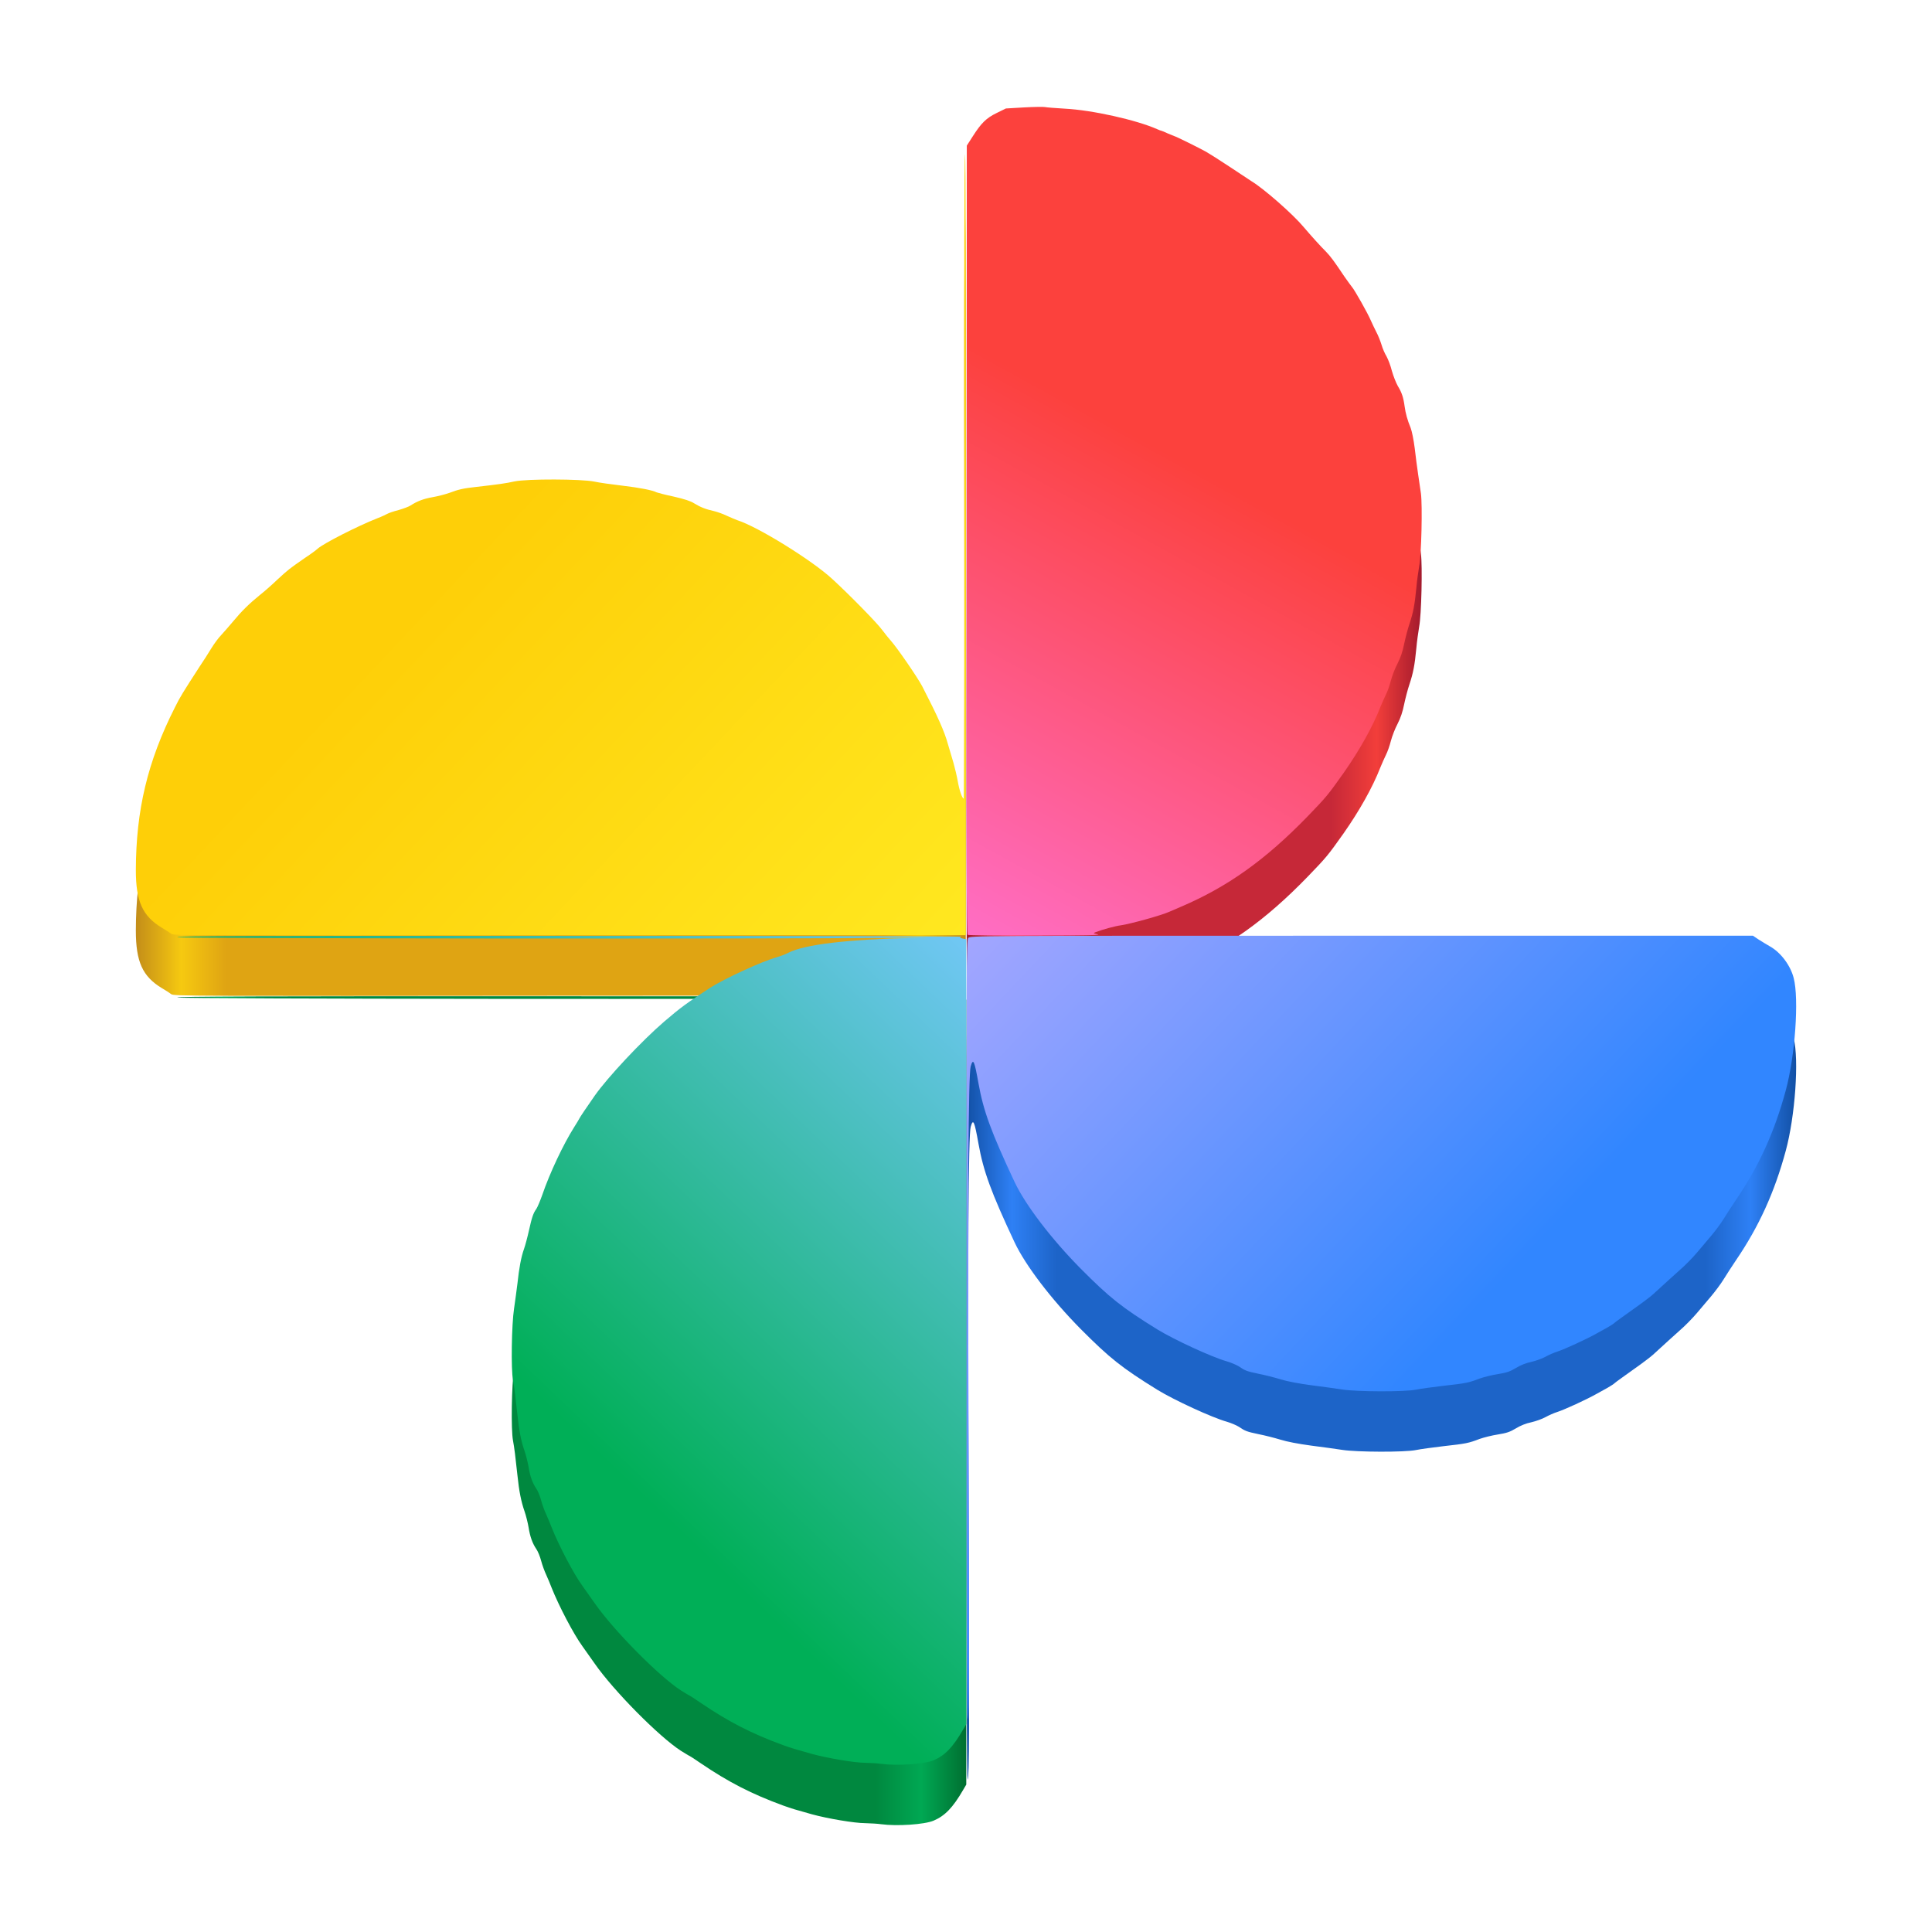
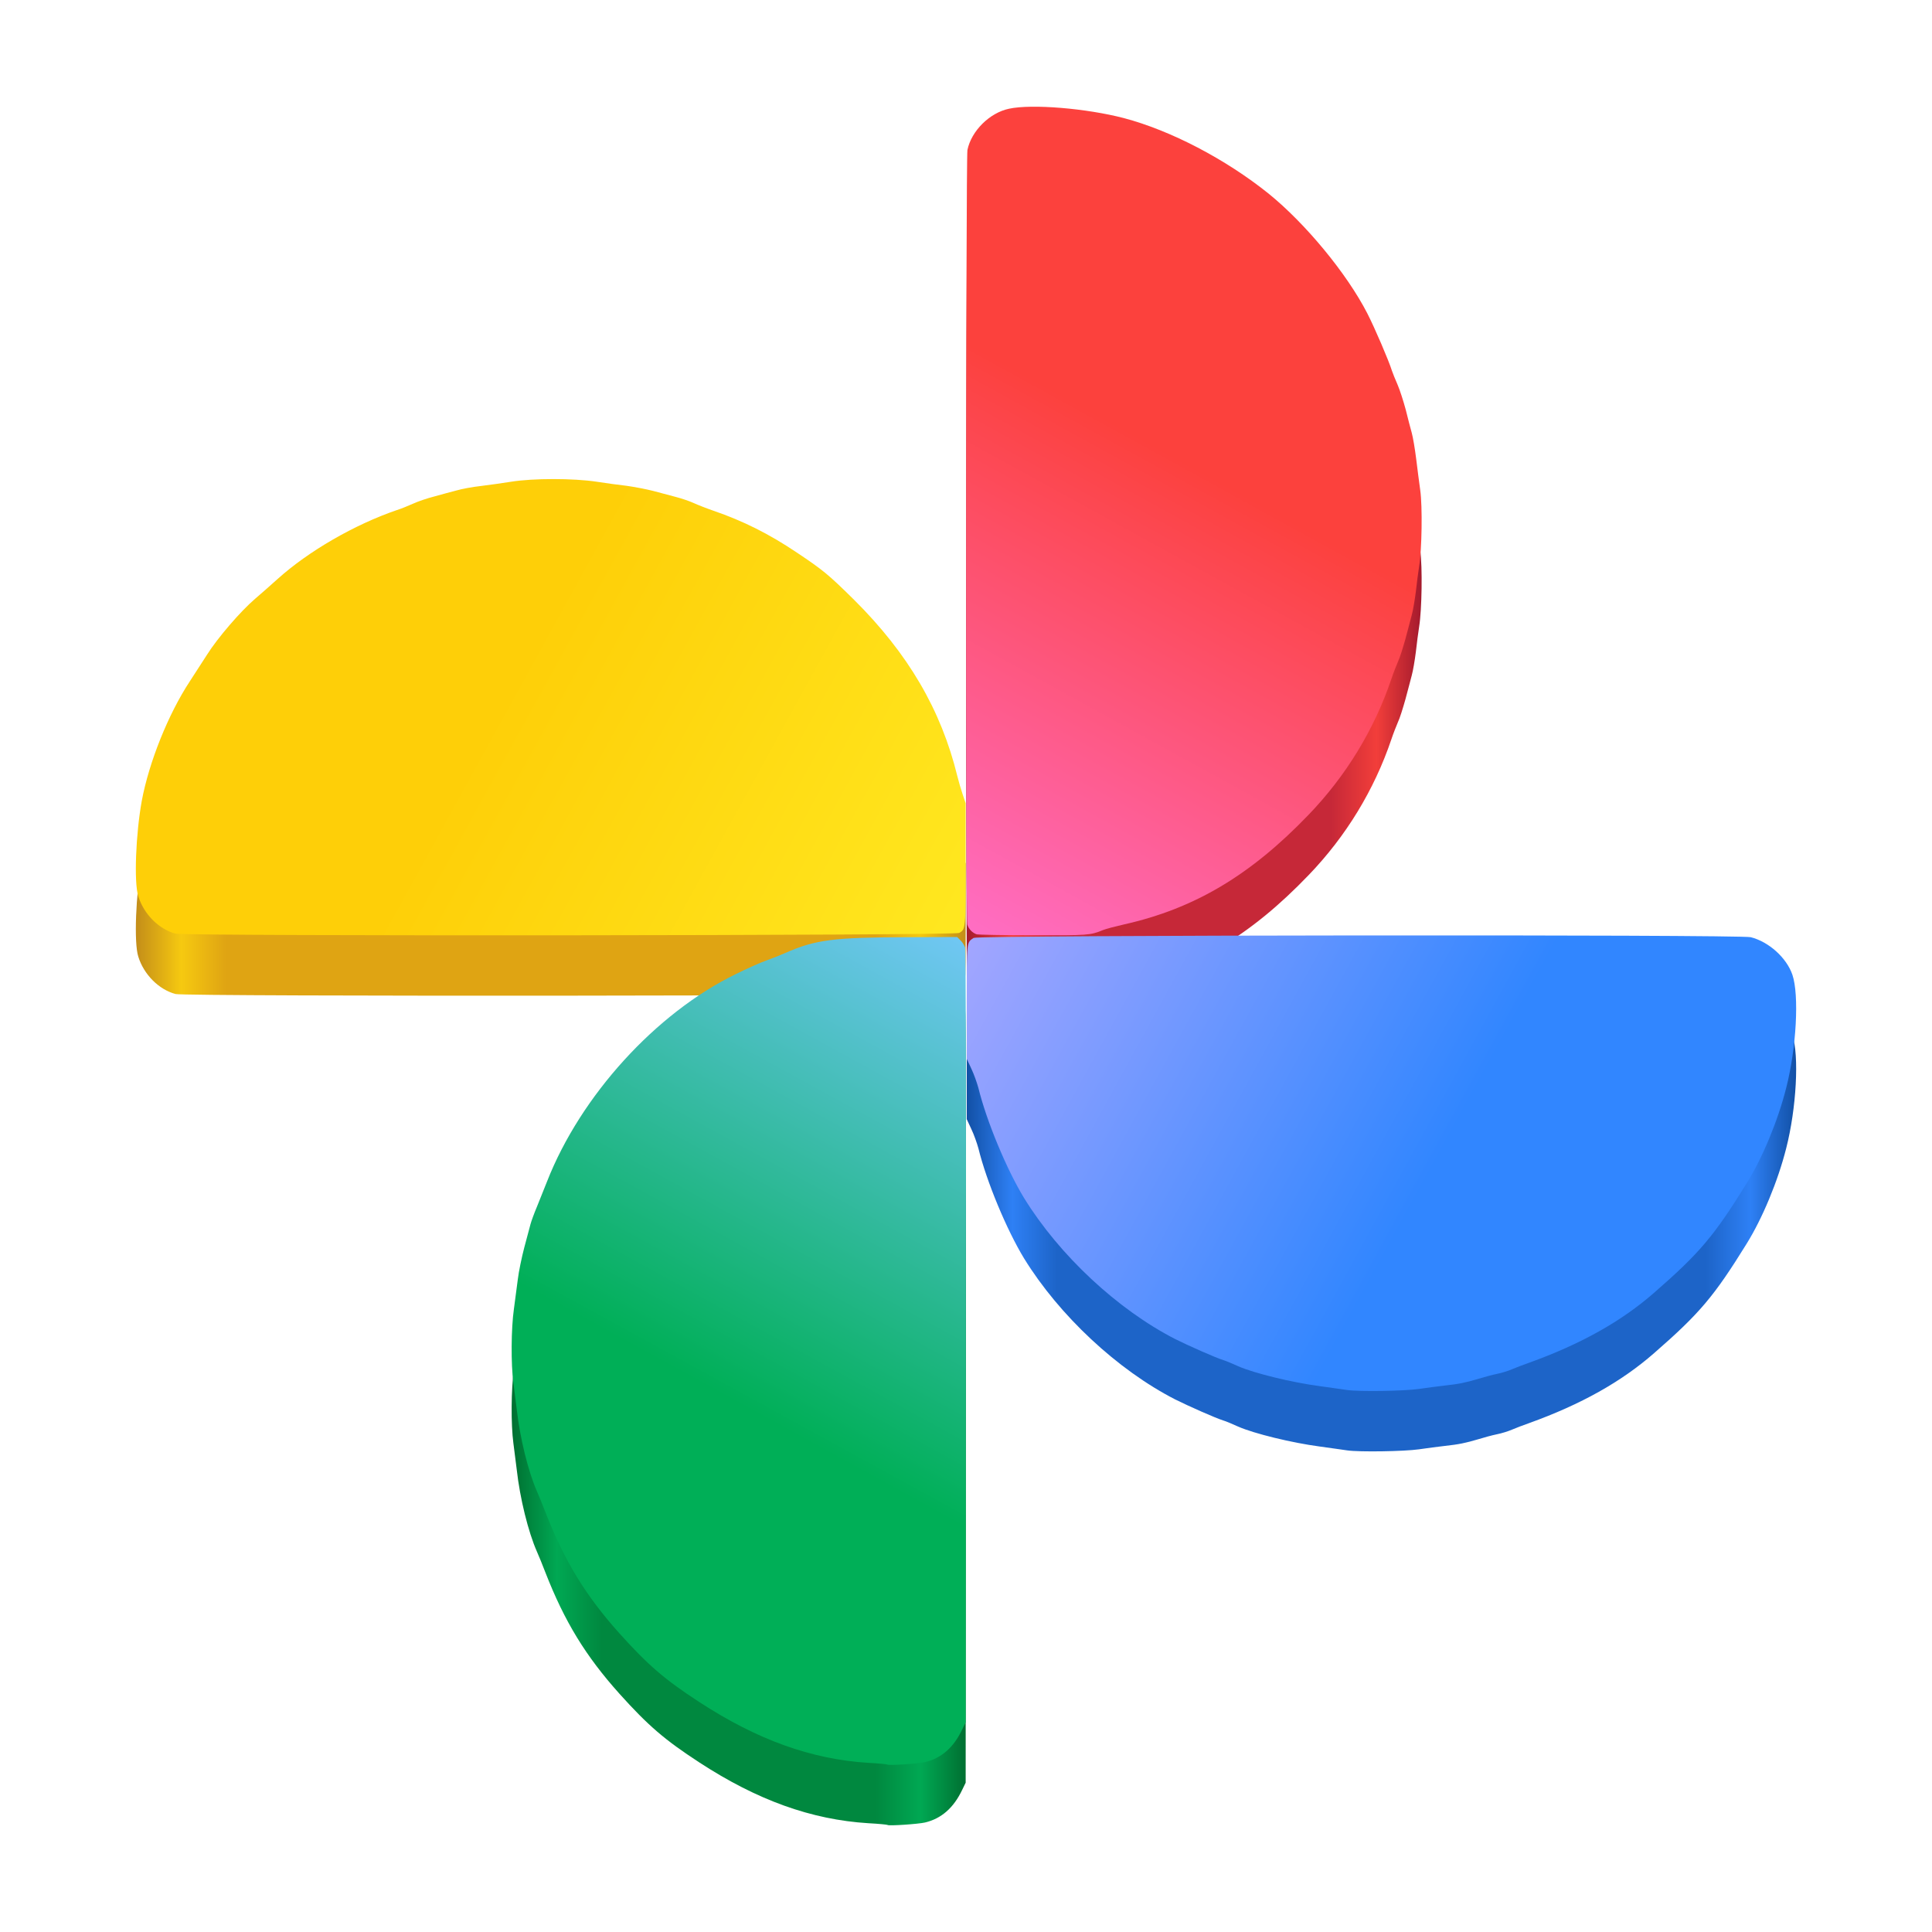
<svg xmlns="http://www.w3.org/2000/svg" width="128" height="128" viewBox="0 0 128 128">
  <defs>
-     <linearGradient id="g1" gradientUnits="userSpaceOnUse" x1="64" y1="62" x2="9" y2="10.231">
+     <linearGradient id="g1" gradientUnits="userSpaceOnUse" x1="64" y1="62" x2="9" y2="31.74">
      <stop offset="0" stop-color="#ffe820" />
      <stop offset="0.55" stop-color="#fecf08" />
      <stop offset="1" stop-color="#fecf08" />
    </linearGradient>
-     <linearGradient id="g2" gradientUnits="userSpaceOnUse" x1="9" y1="0" x2="63.994" y2="0">
+     <linearGradient id="g2" gradientUnits="userSpaceOnUse" x1="9" y1="0" x2="63.978" y2="0">
      <stop offset="0" stop-color="#c38d19" />
      <stop offset="0.055" stop-color="#f6c910" />
      <stop offset="0.109" stop-color="#dfa413" />
      <stop offset="0.891" stop-color="#dfa413" />
      <stop offset="0.945" stop-color="#f6c910" />
      <stop offset="1" stop-color="#c38d19" />
    </linearGradient>
-     <linearGradient id="g3" gradientUnits="userSpaceOnUse" x1="64" y1="62" x2="94.191" y2="7.081">
+     <linearGradient id="g3" gradientUnits="userSpaceOnUse" x1="64" y1="62" x2="94.187" y2="7.07">
      <stop offset="0" stop-color="#ff6ec5" />
      <stop offset="0.55" stop-color="#fc413d" />
      <stop offset="1" stop-color="#fc413d" />
    </linearGradient>
-     <linearGradient id="g4" gradientUnits="userSpaceOnUse" x1="64.032" y1="0" x2="94.191" y2="0">
+     <linearGradient id="g4" gradientUnits="userSpaceOnUse" x1="64.01" y1="0" x2="94.187" y2="0">
      <stop offset="0" stop-color="#a31a2d" />
      <stop offset="0.099" stop-color="#f23e3a" />
      <stop offset="0.199" stop-color="#c62838" />
      <stop offset="0.801" stop-color="#c62838" />
      <stop offset="0.901" stop-color="#f23e3a" />
      <stop offset="1" stop-color="#a31a2d" />
    </linearGradient>
-     <linearGradient id="g5" gradientUnits="userSpaceOnUse" x1="64" y1="62" x2="119" y2="113.897">
+     <linearGradient id="g5" gradientUnits="userSpaceOnUse" x1="64" y1="62" x2="119" y2="92.158">
      <stop offset="0" stop-color="#a3a6ff" />
      <stop offset="0.55" stop-color="#3186ff" />
      <stop offset="1" stop-color="#3186ff" />
    </linearGradient>
-     <linearGradient id="g6" gradientUnits="userSpaceOnUse" x1="64.026" y1="0" x2="119" y2="0">
+     <linearGradient id="g6" gradientUnits="userSpaceOnUse" x1="64.048" y1="0" x2="119" y2="0">
      <stop offset="0" stop-color="#1250a5" />
      <stop offset="0.055" stop-color="#2e80f5" />
      <stop offset="0.109" stop-color="#1d64c8" />
      <stop offset="0.891" stop-color="#1d64c8" />
      <stop offset="0.945" stop-color="#2e80f5" />
      <stop offset="1" stop-color="#1250a5" />
    </linearGradient>
-     <linearGradient id="g7" gradientUnits="userSpaceOnUse" x1="64" y1="62" x2="11.752" y2="116.919">
+     <linearGradient id="g7" gradientUnits="userSpaceOnUse" x1="64" y1="62" x2="33.898" y2="116.93">
      <stop offset="0" stop-color="#71c7f5" />
      <stop offset="0.55" stop-color="#00af57" />
      <stop offset="1" stop-color="#00af57" />
    </linearGradient>
-     <linearGradient id="g8" gradientUnits="userSpaceOnUse" x1="11.752" y1="0" x2="64.018" y2="0">
+     <linearGradient id="g8" gradientUnits="userSpaceOnUse" x1="33.898" y1="0" x2="63.999" y2="0">
      <stop offset="0" stop-color="#006f31" />
-       <stop offset="0.057" stop-color="#00a853" />
-       <stop offset="0.115" stop-color="#00883f" />
-       <stop offset="0.885" stop-color="#00883f" />
-       <stop offset="0.943" stop-color="#00a853" />
+       <stop offset="0.1" stop-color="#00a853" />
+       <stop offset="0.199" stop-color="#00883f" />
+       <stop offset="0.801" stop-color="#00883f" />
+       <stop offset="0.9" stop-color="#00a853" />
      <stop offset="1" stop-color="#006f31" />
    </linearGradient>
  </defs>
  <g id="pinwheel">
-     <path id="yellow-side" d="M11.344 65.865C11.239 65.783 10.969 65.607 10.723 65.466C9.445 64.693 9 63.72 9 61.645C9.012 57.672 9.774 54.449 11.59 50.862C11.93 50.17 12.118 49.877 13.208 48.19C13.466 47.815 13.817 47.252 14.005 46.947C14.192 46.642 14.485 46.244 14.661 46.068C14.837 45.881 15.189 45.47 15.458 45.154C16.009 44.486 16.513 43.994 17.205 43.431C17.474 43.22 18.002 42.763 18.377 42.4C19.115 41.72 19.15 41.696 20.229 40.946C20.604 40.7 20.967 40.43 21.049 40.348C21.448 39.997 23.675 38.86 25.011 38.332C25.292 38.227 25.585 38.086 25.667 38.039C25.749 37.992 26.077 37.875 26.405 37.793C26.722 37.699 27.085 37.571 27.202 37.488C27.66 37.195 28.07 37.043 28.668 36.938C29.008 36.879 29.5 36.75 29.769 36.656C30.379 36.422 30.707 36.352 31.563 36.258C33.004 36.094 33.52 36.023 34.094 35.894C34.938 35.719 38.513 35.73 39.369 35.906C39.685 35.976 40.529 36.094 41.232 36.176C42.416 36.316 43.237 36.48 43.506 36.621C43.565 36.645 44.081 36.785 44.643 36.902C45.358 37.067 45.757 37.195 45.991 37.348C46.39 37.594 46.765 37.746 47.315 37.864C47.538 37.922 47.913 38.051 48.148 38.168C48.382 38.274 48.687 38.403 48.839 38.461C50.211 38.895 53.821 41.134 55.145 42.364C56.27 43.396 58.122 45.283 58.45 45.74C58.626 45.974 58.896 46.314 59.036 46.467C59.435 46.912 60.783 48.869 61.099 49.467C62.131 51.471 62.576 52.468 62.799 53.288C62.904 53.652 63.068 54.214 63.174 54.554C63.268 54.882 63.397 55.433 63.455 55.761C63.561 56.371 63.748 56.91 63.854 56.91C63.877 56.91 63.901 47.369 63.889 35.719C63.865 22.24 63.889 14.422 63.936 14.234C63.983 14.047 63.994 23.072 63.994 39.95L63.983 65.958L37.751 65.97C12.458 65.994 11.508 65.994 11.344 65.865" fill="url(#g2)" />
-     <path id="red-side" d="M64.111 65.935C64.041 65.888 64.018 60.637 64.041 39.762L64.053 13.648L64.451 13.027C65.014 12.148 65.342 11.82 66.045 11.48L66.643 11.187L67.839 11.117C68.495 11.081 69.128 11.07 69.233 11.093C69.339 11.117 69.925 11.163 70.546 11.199C72.363 11.292 75.293 11.949 76.665 12.558C76.793 12.617 76.922 12.664 76.946 12.664C76.969 12.664 77.169 12.746 77.391 12.851C77.614 12.945 77.813 13.027 77.825 13.027C77.883 13.027 79.501 13.824 79.911 14.058C80.134 14.187 80.825 14.621 81.458 15.043C82.08 15.453 82.736 15.887 82.912 16.004C83.744 16.508 85.666 18.196 86.369 19.04C86.909 19.673 87.448 20.271 87.858 20.681C88.151 20.985 88.397 21.314 89.053 22.298C89.276 22.615 89.511 22.943 89.581 23.025C89.745 23.212 90.624 24.76 90.823 25.24C90.917 25.439 91.069 25.779 91.187 26.002C91.304 26.213 91.456 26.6 91.527 26.834C91.597 27.08 91.749 27.432 91.866 27.62C91.972 27.819 92.136 28.241 92.218 28.581C92.312 28.909 92.488 29.366 92.617 29.589C92.874 30.011 92.98 30.327 93.062 30.937C93.121 31.37 93.238 31.816 93.461 32.355C93.543 32.566 93.66 33.152 93.73 33.703C93.789 34.242 93.894 35.004 93.953 35.414C94.011 35.812 94.093 36.387 94.14 36.691C94.246 37.5 94.175 40.747 94.023 41.52C93.965 41.872 93.871 42.517 93.836 42.95C93.73 44.064 93.625 44.603 93.378 45.341C93.261 45.681 93.109 46.279 93.027 46.666C92.933 47.146 92.792 47.568 92.593 47.955C92.429 48.26 92.23 48.776 92.148 49.092C92.066 49.409 91.925 49.819 91.82 50.018C91.726 50.206 91.562 50.581 91.445 50.862C90.941 52.163 90.061 53.722 89.018 55.21C87.952 56.711 87.893 56.781 86.616 58.105C83.826 60.977 81.329 62.759 78.223 64.083C77.93 64.212 77.579 64.364 77.462 64.411C76.946 64.646 74.86 65.22 74.273 65.302C73.898 65.349 73.031 65.583 72.586 65.759C72.41 65.83 72.422 65.83 72.738 65.9C72.972 65.958 71.812 65.982 68.636 65.982C66.198 65.994 64.158 65.97 64.111 65.935" fill="url(#g4)" />
-     <path id="blue-side" d="M64.029 92.201C64.018 67.787 64.029 66.275 64.147 66.146C64.276 65.994 64.311 65.994 90.202 65.994L116.14 65.994L116.504 66.24C116.703 66.369 117.055 66.58 117.277 66.709C117.981 67.107 118.625 67.963 118.836 68.795C119.2 70.178 118.93 73.975 118.309 76.249C117.57 78.98 116.539 81.254 115.015 83.493C114.757 83.868 114.394 84.442 114.195 84.759C114.007 85.063 113.632 85.567 113.374 85.872C113.128 86.165 112.683 86.681 112.401 87.021C112.12 87.349 111.628 87.853 111.3 88.134C110.784 88.591 110.444 88.908 109.506 89.763C109.366 89.892 108.78 90.338 108.194 90.748C107.608 91.17 107.057 91.557 106.986 91.627C106.904 91.709 106.682 91.838 106.506 91.944C106.33 92.037 105.978 92.237 105.744 92.366C105.099 92.729 103.669 93.385 103.201 93.538C102.966 93.608 102.603 93.772 102.392 93.889C102.181 94.006 101.759 94.159 101.454 94.229C101.103 94.299 100.727 94.452 100.423 94.639C100.036 94.874 99.813 94.944 99.239 95.038C98.852 95.096 98.301 95.237 98.032 95.331C97.305 95.612 97.129 95.647 95.652 95.811C94.926 95.894 94.093 96.011 93.812 96.069C93.085 96.222 89.874 96.21 88.925 96.058C88.538 95.999 87.624 95.87 86.873 95.776C86.006 95.659 85.268 95.518 84.822 95.378C84.435 95.261 83.791 95.096 83.369 95.014C82.595 94.85 82.502 94.815 82.068 94.522C81.915 94.428 81.564 94.276 81.283 94.194C80.286 93.913 77.801 92.764 76.688 92.084C74.32 90.619 73.523 89.986 71.589 88.041C69.644 86.071 67.956 83.856 67.229 82.332C65.659 78.98 65.155 77.609 64.826 75.769C64.557 74.257 64.475 74.081 64.311 74.655C64.158 75.171 64.111 83.071 64.17 98.589C64.229 115.209 64.217 117.589 64.111 117.894C64.053 118.058 64.029 111.002 64.029 92.201" fill="url(#g6)" />
-     <path id="green-side" d="M58.38 120.859C58.157 120.824 57.677 120.8 57.313 120.789C56.622 120.789 54.817 120.484 53.797 120.203C52.625 119.874 52.496 119.839 51.875 119.617C49.824 118.866 48.277 118.081 46.401 116.804C46.014 116.534 45.675 116.323 45.663 116.323C45.639 116.323 45.405 116.171 45.112 115.995C43.659 115.057 40.646 112.01 39.392 110.205C39.076 109.759 38.724 109.255 38.595 109.079C37.997 108.259 37.025 106.395 36.544 105.188C36.462 104.965 36.298 104.579 36.192 104.344C36.075 104.098 35.923 103.676 35.852 103.407C35.782 103.137 35.642 102.785 35.536 102.633C35.278 102.258 35.114 101.801 35.02 101.191C34.973 100.91 34.856 100.429 34.751 100.125C34.528 99.492 34.387 98.777 34.282 97.745C34.153 96.538 34.071 95.87 33.989 95.448C33.848 94.733 33.895 91.744 34.059 90.689C34.13 90.185 34.235 89.435 34.282 89.037C34.387 88.041 34.528 87.267 34.716 86.751C34.798 86.517 34.95 85.954 35.044 85.521C35.243 84.63 35.337 84.36 35.536 84.091C35.606 83.985 35.782 83.575 35.923 83.176C36.427 81.7 37.329 79.801 38.033 78.687C38.22 78.394 38.372 78.136 38.372 78.125C38.372 78.09 38.959 77.222 39.404 76.589C40.26 75.37 42.522 72.956 44.01 71.678C45.089 70.752 45.51 70.448 47.034 69.451C47.96 68.853 50.504 67.681 51.453 67.424C51.687 67.353 52.051 67.224 52.238 67.119C53.34 66.568 56.094 66.24 60.607 66.134C61.955 66.111 61.31 66.111 59.107 66.134C51.441 66.216 11.907 66.181 11.754 66.087C11.637 66.017 17.146 65.994 37.716 66.005C52.086 66.005 63.772 66.029 63.69 66.064C63.561 66.123 63.572 66.134 63.783 66.181L64.018 66.228L64.018 92.237L64.018 118.233L63.818 118.573C63.127 119.769 62.599 120.308 61.849 120.625C61.24 120.882 59.423 121 58.38 120.859" fill="url(#g8)" />
-     <path id="yellow-face" d="M 11.344,61.865 C 11.239,61.783 10.969,61.607 10.723,61.466 C 9.445,60.693 9,59.72 9,57.645 C 9.012,53.672 9.774,50.449 11.59,46.862 C 11.93,46.17 12.118,45.877 13.208,44.19 C 13.466,43.815 13.817,43.252 14.005,42.947 C 14.192,42.642 14.485,42.244 14.661,42.068 C 14.837,41.881 15.189,41.47 15.458,41.154 C 16.009,40.486 16.513,39.994 17.205,39.431 C 17.474,39.22 18.002,38.763 18.377,38.4 C 19.115,37.72 19.15,37.696 20.229,36.946 C 20.604,36.7 20.967,36.43 21.049,36.348 C 21.448,35.997 23.675,34.86 25.011,34.332 C 25.292,34.227 25.585,34.086 25.667,34.039 C 25.749,33.992 26.077,33.875 26.405,33.793 C 26.722,33.699 27.085,33.571 27.202,33.488 C 27.66,33.195 28.07,33.043 28.668,32.938 C 29.008,32.879 29.5,32.75 29.769,32.656 C 30.379,32.422 30.707,32.352 31.563,32.258 C 33.004,32.094 33.52,32.023 34.094,31.894 C 34.938,31.719 38.513,31.73 39.369,31.906 C 39.685,31.976 40.529,32.094 41.232,32.176 C 42.416,32.316 43.237,32.48 43.506,32.621 C 43.565,32.645 44.081,32.785 44.643,32.902 C 45.358,33.067 45.757,33.195 45.991,33.348 C 46.39,33.594 46.765,33.746 47.315,33.864 C 47.538,33.922 47.913,34.051 48.148,34.168 C 48.382,34.274 48.687,34.403 48.839,34.461 C 50.211,34.895 53.821,37.134 55.145,38.364 C 56.27,39.396 58.122,41.283 58.45,41.74 C 58.626,41.974 58.896,42.314 59.036,42.467 C 59.435,42.912 60.783,44.869 61.099,45.467 C 62.131,47.471 62.576,48.468 62.799,49.288 C 62.904,49.652 63.068,50.214 63.174,50.554 C 63.268,50.882 63.397,51.433 63.455,51.761 C 63.561,52.371 63.748,52.91 63.854,52.91 C 63.877,52.91 63.901,43.369 63.889,31.719 C 63.865,18.24 63.889,10.422 63.936,10.234 C 63.983,10.047 63.994,19.072 63.994,35.95 L 63.983,61.958 L 37.751,61.97 C 12.458,61.994 11.508,61.994 11.344,61.865" fill="url(#g1)" />
-     <path id="red-face" d="M 64.111,61.935 C 64.041,61.888 64.018,56.637 64.041,35.762 L 64.053,9.648 L 64.451,9.027 C 65.014,8.148 65.342,7.82 66.045,7.48 L 66.643,7.187 L 67.839,7.117 C 68.495,7.081 69.128,7.07 69.233,7.093 C 69.339,7.117 69.925,7.163 70.546,7.199 C 72.363,7.292 75.293,7.949 76.665,8.558 C 76.793,8.617 76.922,8.664 76.946,8.664 C 76.969,8.664 77.169,8.746 77.391,8.851 C 77.614,8.945 77.813,9.027 77.825,9.027 C 77.883,9.027 79.501,9.824 79.911,10.058 C 80.134,10.187 80.825,10.621 81.458,11.043 C 82.08,11.453 82.736,11.887 82.912,12.004 C 83.744,12.508 85.666,14.196 86.369,15.04 C 86.909,15.673 87.448,16.271 87.858,16.681 C 88.151,16.985 88.397,17.314 89.053,18.298 C 89.276,18.615 89.511,18.943 89.581,19.025 C 89.745,19.212 90.624,20.76 90.823,21.24 C 90.917,21.439 91.069,21.779 91.187,22.002 C 91.304,22.213 91.456,22.6 91.527,22.834 C 91.597,23.08 91.749,23.432 91.866,23.62 C 91.972,23.819 92.136,24.241 92.218,24.581 C 92.312,24.909 92.488,25.366 92.617,25.589 C 92.874,26.011 92.98,26.327 93.062,26.937 C 93.121,27.37 93.238,27.816 93.461,28.355 C 93.543,28.566 93.66,29.152 93.73,29.703 C 93.789,30.242 93.894,31.004 93.953,31.414 C 94.011,31.812 94.093,32.387 94.14,32.691 C 94.246,33.5 94.175,36.747 94.023,37.52 C 93.965,37.872 93.871,38.517 93.836,38.95 C 93.73,40.064 93.625,40.603 93.378,41.341 C 93.261,41.681 93.109,42.279 93.027,42.666 C 92.933,43.146 92.792,43.568 92.593,43.955 C 92.429,44.26 92.23,44.776 92.148,45.092 C 92.066,45.409 91.925,45.819 91.82,46.018 C 91.726,46.206 91.562,46.581 91.445,46.862 C 90.941,48.163 90.061,49.722 89.018,51.21 C 87.952,52.711 87.893,52.781 86.616,54.105 C 83.826,56.977 81.329,58.759 78.223,60.083 C 77.93,60.212 77.579,60.364 77.462,60.411 C 76.946,60.646 74.86,61.22 74.273,61.302 C 73.898,61.349 73.031,61.583 72.586,61.759 C 72.41,61.83 72.422,61.83 72.738,61.9 C 72.972,61.958 71.812,61.982 68.636,61.982 C 66.198,61.994 64.158,61.97 64.111,61.935" fill="url(#g3)" />
-     <path id="blue-face" d="M 64.029,88.201 C 64.018,63.787 64.029,62.275 64.147,62.146 C 64.276,61.994 64.311,61.994 90.202,61.994 L 116.14,61.994 L 116.504,62.24 C 116.703,62.369 117.055,62.58 117.277,62.709 C 117.981,63.107 118.625,63.963 118.836,64.795 C 119.2,66.178 118.93,69.975 118.309,72.249 C 117.57,74.98 116.539,77.254 115.015,79.493 C 114.757,79.868 114.394,80.442 114.195,80.759 C 114.007,81.063 113.632,81.567 113.374,81.872 C 113.128,82.165 112.683,82.681 112.401,83.021 C 112.12,83.349 111.628,83.853 111.3,84.134 C 110.784,84.591 110.444,84.908 109.506,85.763 C 109.366,85.892 108.78,86.338 108.194,86.748 C 107.608,87.17 107.057,87.557 106.986,87.627 C 106.904,87.709 106.682,87.838 106.506,87.944 C 106.33,88.037 105.978,88.237 105.744,88.366 C 105.099,88.729 103.669,89.385 103.201,89.538 C 102.966,89.608 102.603,89.772 102.392,89.889 C 102.181,90.006 101.759,90.159 101.454,90.229 C 101.103,90.299 100.727,90.452 100.423,90.639 C 100.036,90.874 99.813,90.944 99.239,91.038 C 98.852,91.096 98.301,91.237 98.032,91.331 C 97.305,91.612 97.129,91.647 95.652,91.811 C 94.926,91.894 94.093,92.011 93.812,92.069 C 93.085,92.222 89.874,92.21 88.925,92.058 C 88.538,91.999 87.624,91.87 86.873,91.776 C 86.006,91.659 85.268,91.518 84.822,91.378 C 84.435,91.261 83.791,91.096 83.369,91.014 C 82.595,90.85 82.502,90.815 82.068,90.522 C 81.915,90.428 81.564,90.276 81.283,90.194 C 80.286,89.913 77.801,88.764 76.688,88.084 C 74.32,86.619 73.523,85.986 71.589,84.041 C 69.644,82.071 67.956,79.856 67.229,78.332 C 65.659,74.98 65.155,73.609 64.826,71.769 C 64.557,70.257 64.475,70.081 64.311,70.655 C 64.158,71.171 64.111,79.071 64.17,94.589 C 64.229,111.209 64.217,113.589 64.111,113.894 C 64.053,114.058 64.029,107.002 64.029,88.201" fill="url(#g5)" />
-     <path id="green-face" d="M 58.38,116.859 C 58.157,116.824 57.677,116.8 57.313,116.789 C 56.622,116.789 54.817,116.484 53.797,116.203 C 52.625,115.874 52.496,115.839 51.875,115.617 C 49.824,114.866 48.277,114.081 46.401,112.804 C 46.014,112.534 45.675,112.323 45.663,112.323 C 45.639,112.323 45.405,112.171 45.112,111.995 C 43.659,111.057 40.646,108.01 39.392,106.205 C 39.076,105.759 38.724,105.255 38.595,105.079 C 37.997,104.259 37.025,102.395 36.544,101.188 C 36.462,100.965 36.298,100.579 36.192,100.344 C 36.075,100.098 35.923,99.676 35.852,99.407 C 35.782,99.137 35.642,98.785 35.536,98.633 C 35.278,98.258 35.114,97.801 35.02,97.191 C 34.973,96.91 34.856,96.429 34.751,96.125 C 34.528,95.492 34.387,94.777 34.282,93.745 C 34.153,92.538 34.071,91.87 33.989,91.448 C 33.848,90.733 33.895,87.744 34.059,86.689 C 34.13,86.185 34.235,85.435 34.282,85.037 C 34.387,84.041 34.528,83.267 34.716,82.751 C 34.798,82.517 34.95,81.954 35.044,81.521 C 35.243,80.63 35.337,80.36 35.536,80.091 C 35.606,79.985 35.782,79.575 35.923,79.176 C 36.427,77.7 37.329,75.801 38.033,74.687 C 38.22,74.394 38.372,74.136 38.372,74.125 C 38.372,74.09 38.959,73.222 39.404,72.589 C 40.26,71.37 42.522,68.956 44.01,67.678 C 45.089,66.752 45.51,66.448 47.034,65.451 C 47.96,64.853 50.504,63.681 51.453,63.424 C 51.687,63.353 52.051,63.224 52.238,63.119 C 53.34,62.568 56.094,62.24 60.607,62.134 C 61.955,62.111 61.31,62.111 59.107,62.134 C 51.441,62.216 11.907,62.181 11.754,62.087 C 11.637,62.017 17.146,61.994 37.716,62.005 C 52.086,62.005 63.772,62.029 63.69,62.064 C 63.561,62.123 63.572,62.134 63.783,62.181 L 64.018,62.228 L 64.018,88.237 L 64.018,114.233 L 63.818,114.573 C 63.127,115.769 62.599,116.308 61.849,116.625 C 61.24,116.882 59.423,117 58.38,116.859" fill="url(#g7)" />
+     <path id="yellow-side" d="M11.633 65.857C10.52 65.564 9.523 64.556 9.16 63.372C8.867 62.446 8.996 59.245 9.394 57.053C9.875 54.486 11.153 51.297 12.583 49.128C12.911 48.624 13.427 47.827 13.72 47.37C14.412 46.268 15.936 44.497 16.909 43.665C17.331 43.302 17.987 42.727 18.374 42.375C20.426 40.523 23.486 38.753 26.299 37.792C26.569 37.71 27.05 37.51 27.366 37.37C27.694 37.217 28.327 37.006 28.785 36.889C29.242 36.76 29.898 36.584 30.262 36.49C30.613 36.385 31.34 36.256 31.868 36.197C32.407 36.127 33.298 36.01 33.861 35.916C35.315 35.681 37.987 35.681 39.535 35.916C40.121 36.01 41.012 36.127 41.516 36.186C42.02 36.256 42.817 36.408 43.275 36.525C43.744 36.654 44.412 36.83 44.775 36.924C45.139 37.018 45.666 37.194 45.948 37.323C46.229 37.452 46.827 37.686 47.272 37.839C49.218 38.507 50.942 39.363 52.806 40.617C54.541 41.778 54.881 42.059 56.581 43.735C60.156 47.288 62.349 51.016 63.427 55.424C63.509 55.764 63.673 56.315 63.779 56.631L63.978 57.217L63.978 61.215C63.978 65.588 63.978 65.576 63.544 65.81C63.228 65.986 12.29 66.033 11.633 65.857" fill="url(#g2)" />
+     <path id="red-side" d="M64.717 65.904C64.424 65.81 64.177 65.553 64.084 65.248C63.978 64.861 63.99 14.45 64.095 13.935C64.353 12.68 65.561 11.473 66.85 11.203C68.374 10.875 71.985 11.18 74.459 11.824C77.565 12.645 81.2 14.544 84.037 16.819C86.487 18.8 89.23 22.117 90.59 24.767C91.071 25.705 92.009 27.885 92.22 28.565C92.278 28.729 92.442 29.152 92.595 29.491C92.747 29.843 92.982 30.582 93.134 31.144C93.275 31.707 93.451 32.399 93.533 32.68C93.615 32.973 93.744 33.747 93.826 34.404C93.908 35.06 94.025 35.998 94.095 36.479C94.248 37.569 94.201 40.406 94.025 41.496C93.966 41.883 93.861 42.645 93.802 43.208C93.732 43.759 93.615 44.45 93.533 44.744C93.462 45.037 93.263 45.752 93.111 46.338C92.946 46.924 92.735 47.604 92.618 47.839C92.513 48.085 92.313 48.589 92.184 48.976C91.047 52.34 89.172 55.412 86.698 57.979C82.853 61.989 79.125 64.204 74.459 65.248C73.896 65.377 73.263 65.541 73.064 65.623C72.243 65.963 72.079 65.975 68.41 65.963C66.499 65.963 64.834 65.928 64.717 65.904" fill="url(#g4)" />
+     <path id="blue-side" d="M89.254 96.092C89.054 96.057 88.234 95.951 87.425 95.834C85.573 95.588 83.087 94.978 82.044 94.521C81.657 94.345 81.211 94.157 81.047 94.111C80.52 93.946 78.726 93.149 77.859 92.716C74.037 90.758 70.18 87.159 67.847 83.372C66.71 81.508 65.361 78.284 64.822 76.08C64.728 75.74 64.529 75.166 64.353 74.802L64.048 74.146L64.048 70.406C64.048 66.291 64.037 66.455 64.506 66.139C64.787 65.951 115.268 65.904 115.995 66.092C117.19 66.397 118.363 67.452 118.75 68.577C119.207 69.914 119.019 73.431 118.339 76.08C117.788 78.261 116.768 80.711 115.713 82.411C113.556 85.893 112.618 87.006 109.594 89.644C107.425 91.543 104.752 93.044 101.305 94.286C100.93 94.415 100.414 94.615 100.168 94.72C99.922 94.826 99.476 94.966 99.172 95.025C98.879 95.084 98.316 95.236 97.941 95.353C97.108 95.599 96.675 95.693 95.701 95.799C95.303 95.846 94.541 95.939 94.013 96.021C93.017 96.162 90.063 96.209 89.254 96.092" fill="url(#g6)" />
+     <path id="green-side" d="M58.808 120.91C58.796 120.887 58.21 120.828 57.53 120.793C53.755 120.558 50.168 119.269 46.323 116.76C44.037 115.271 42.935 114.322 41.047 112.223C38.796 109.714 37.401 107.428 36.135 104.181C35.948 103.7 35.701 103.079 35.572 102.798C34.998 101.496 34.447 99.269 34.236 97.37C34.166 96.842 34.072 96.057 34.013 95.611C33.849 94.404 33.861 92.024 34.048 90.723C34.119 90.148 34.236 89.269 34.306 88.765C34.365 88.261 34.564 87.299 34.74 86.631C34.916 85.975 35.103 85.283 35.15 85.095C35.197 84.919 35.385 84.392 35.584 83.923C35.772 83.466 36.065 82.715 36.241 82.282C38.468 76.596 43.451 71.121 48.738 68.542C49.465 68.179 50.391 67.768 50.789 67.628C51.188 67.487 51.751 67.264 52.032 67.135C54.025 66.256 55.232 66.104 60.109 66.092L63.415 66.08L63.638 66.303C63.767 66.42 63.896 66.643 63.943 66.783C63.99 66.959 64.013 75.892 63.99 92.587L63.978 118.108L63.744 118.589C63.181 119.773 62.372 120.488 61.282 120.746C60.825 120.852 58.878 120.981 58.808 120.91" fill="url(#g8)" />
+     <path id="yellow-face" d="M 11.633,61.857 C 10.52,61.564 9.523,60.556 9.16,59.372 C 8.867,58.446 8.996,55.245 9.394,53.053 C 9.875,50.486 11.153,47.297 12.583,45.128 C 12.911,44.624 13.427,43.827 13.72,43.37 C 14.412,42.268 15.936,40.497 16.909,39.665 C 17.331,39.302 17.987,38.727 18.374,38.375 C 20.426,36.523 23.486,34.753 26.299,33.792 C 26.569,33.71 27.05,33.51 27.366,33.37 C 27.694,33.217 28.327,33.006 28.785,32.889 C 29.242,32.76 29.898,32.584 30.262,32.49 C 30.613,32.385 31.34,32.256 31.868,32.197 C 32.407,32.127 33.298,32.01 33.861,31.916 C 35.315,31.681 37.987,31.681 39.535,31.916 C 40.121,32.01 41.012,32.127 41.516,32.186 C 42.02,32.256 42.817,32.408 43.275,32.525 C 43.744,32.654 44.412,32.83 44.775,32.924 C 45.139,33.018 45.666,33.194 45.948,33.323 C 46.229,33.452 46.827,33.686 47.272,33.839 C 49.218,34.507 50.942,35.363 52.806,36.617 C 54.541,37.778 54.881,38.059 56.581,39.735 C 60.156,43.288 62.349,47.016 63.427,51.424 C 63.509,51.764 63.673,52.315 63.779,52.631 L 63.978,53.217 L 63.978,57.215 C 63.978,61.588 63.978,61.576 63.544,61.81 C 63.228,61.986 12.29,62.033 11.633,61.857" fill="url(#g1)" />
+     <path id="red-face" d="M 64.717,61.904 C 64.424,61.81 64.177,61.553 64.084,61.248 C 63.978,60.861 63.99,10.45 64.095,9.935 C 64.353,8.68 65.561,7.473 66.85,7.203 C 68.374,6.875 71.985,7.18 74.459,7.824 C 77.565,8.645 81.2,10.544 84.037,12.819 C 86.487,14.8 89.23,18.117 90.59,20.767 C 91.071,21.705 92.009,23.885 92.22,24.565 C 92.278,24.729 92.442,25.152 92.595,25.491 C 92.747,25.843 92.982,26.582 93.134,27.144 C 93.275,27.707 93.451,28.399 93.533,28.68 C 93.615,28.973 93.744,29.747 93.826,30.404 C 93.908,31.06 94.025,31.998 94.095,32.479 C 94.248,33.569 94.201,36.406 94.025,37.496 C 93.966,37.883 93.861,38.645 93.802,39.208 C 93.732,39.759 93.615,40.45 93.533,40.744 C 93.462,41.037 93.263,41.752 93.111,42.338 C 92.946,42.924 92.735,43.604 92.618,43.839 C 92.513,44.085 92.313,44.589 92.184,44.976 C 91.047,48.34 89.172,51.412 86.698,53.979 C 82.853,57.989 79.125,60.204 74.459,61.248 C 73.896,61.377 73.263,61.541 73.064,61.623 C 72.243,61.963 72.079,61.975 68.41,61.963 C 66.499,61.963 64.834,61.928 64.717,61.904" fill="url(#g3)" />
+     <path id="blue-face" d="M 89.254,92.092 C 89.054,92.057 88.234,91.951 87.425,91.834 C 85.573,91.588 83.087,90.978 82.044,90.521 C 81.657,90.345 81.211,90.157 81.047,90.111 C 80.52,89.946 78.726,89.149 77.859,88.716 C 74.037,86.758 70.18,83.159 67.847,79.372 C 66.71,77.508 65.361,74.284 64.822,72.08 C 64.728,71.74 64.529,71.166 64.353,70.802 L 64.048,70.146 L 64.048,66.406 C 64.048,62.291 64.037,62.455 64.506,62.139 C 64.787,61.951 115.268,61.904 115.995,62.092 C 117.19,62.397 118.363,63.452 118.75,64.577 C 119.207,65.914 119.019,69.431 118.339,72.08 C 117.788,74.261 116.768,76.711 115.713,78.411 C 113.556,81.893 112.618,83.006 109.594,85.644 C 107.425,87.543 104.752,89.044 101.305,90.286 C 100.93,90.415 100.414,90.615 100.168,90.72 C 99.922,90.826 99.476,90.966 99.172,91.025 C 98.879,91.084 98.316,91.236 97.941,91.353 C 97.108,91.599 96.675,91.693 95.701,91.799 C 95.303,91.846 94.541,91.939 94.013,92.021 C 93.017,92.162 90.063,92.209 89.254,92.092" fill="url(#g5)" />
+     <path id="green-face" d="M 58.808,116.91 C 58.796,116.887 58.21,116.828 57.53,116.793 C 53.755,116.558 50.168,115.269 46.323,112.76 C 44.037,111.271 42.935,110.322 41.047,108.223 C 38.796,105.714 37.401,103.428 36.135,100.181 C 35.948,99.7 35.701,99.079 35.572,98.798 C 34.998,97.496 34.447,95.269 34.236,93.37 C 34.166,92.842 34.072,92.057 34.013,91.611 C 33.849,90.404 33.861,88.024 34.048,86.723 C 34.119,86.148 34.236,85.269 34.306,84.765 C 34.365,84.261 34.564,83.299 34.74,82.631 C 34.916,81.975 35.103,81.283 35.15,81.095 C 35.197,80.919 35.385,80.392 35.584,79.923 C 35.772,79.466 36.065,78.715 36.241,78.282 C 38.468,72.596 43.451,67.121 48.738,64.542 C 49.465,64.179 50.391,63.768 50.789,63.628 C 51.188,63.487 51.751,63.264 52.032,63.135 C 54.025,62.256 55.232,62.104 60.109,62.092 L 63.415,62.08 L 63.638,62.303 C 63.767,62.42 63.896,62.643 63.943,62.783 C 63.99,62.959 64.013,71.892 63.99,88.587 L 63.978,114.108 L 63.744,114.589 C 63.181,115.773 62.372,116.488 61.282,116.746 C 60.825,116.852 58.878,116.981 58.808,116.91" fill="url(#g7)" />
  </g>
</svg>
